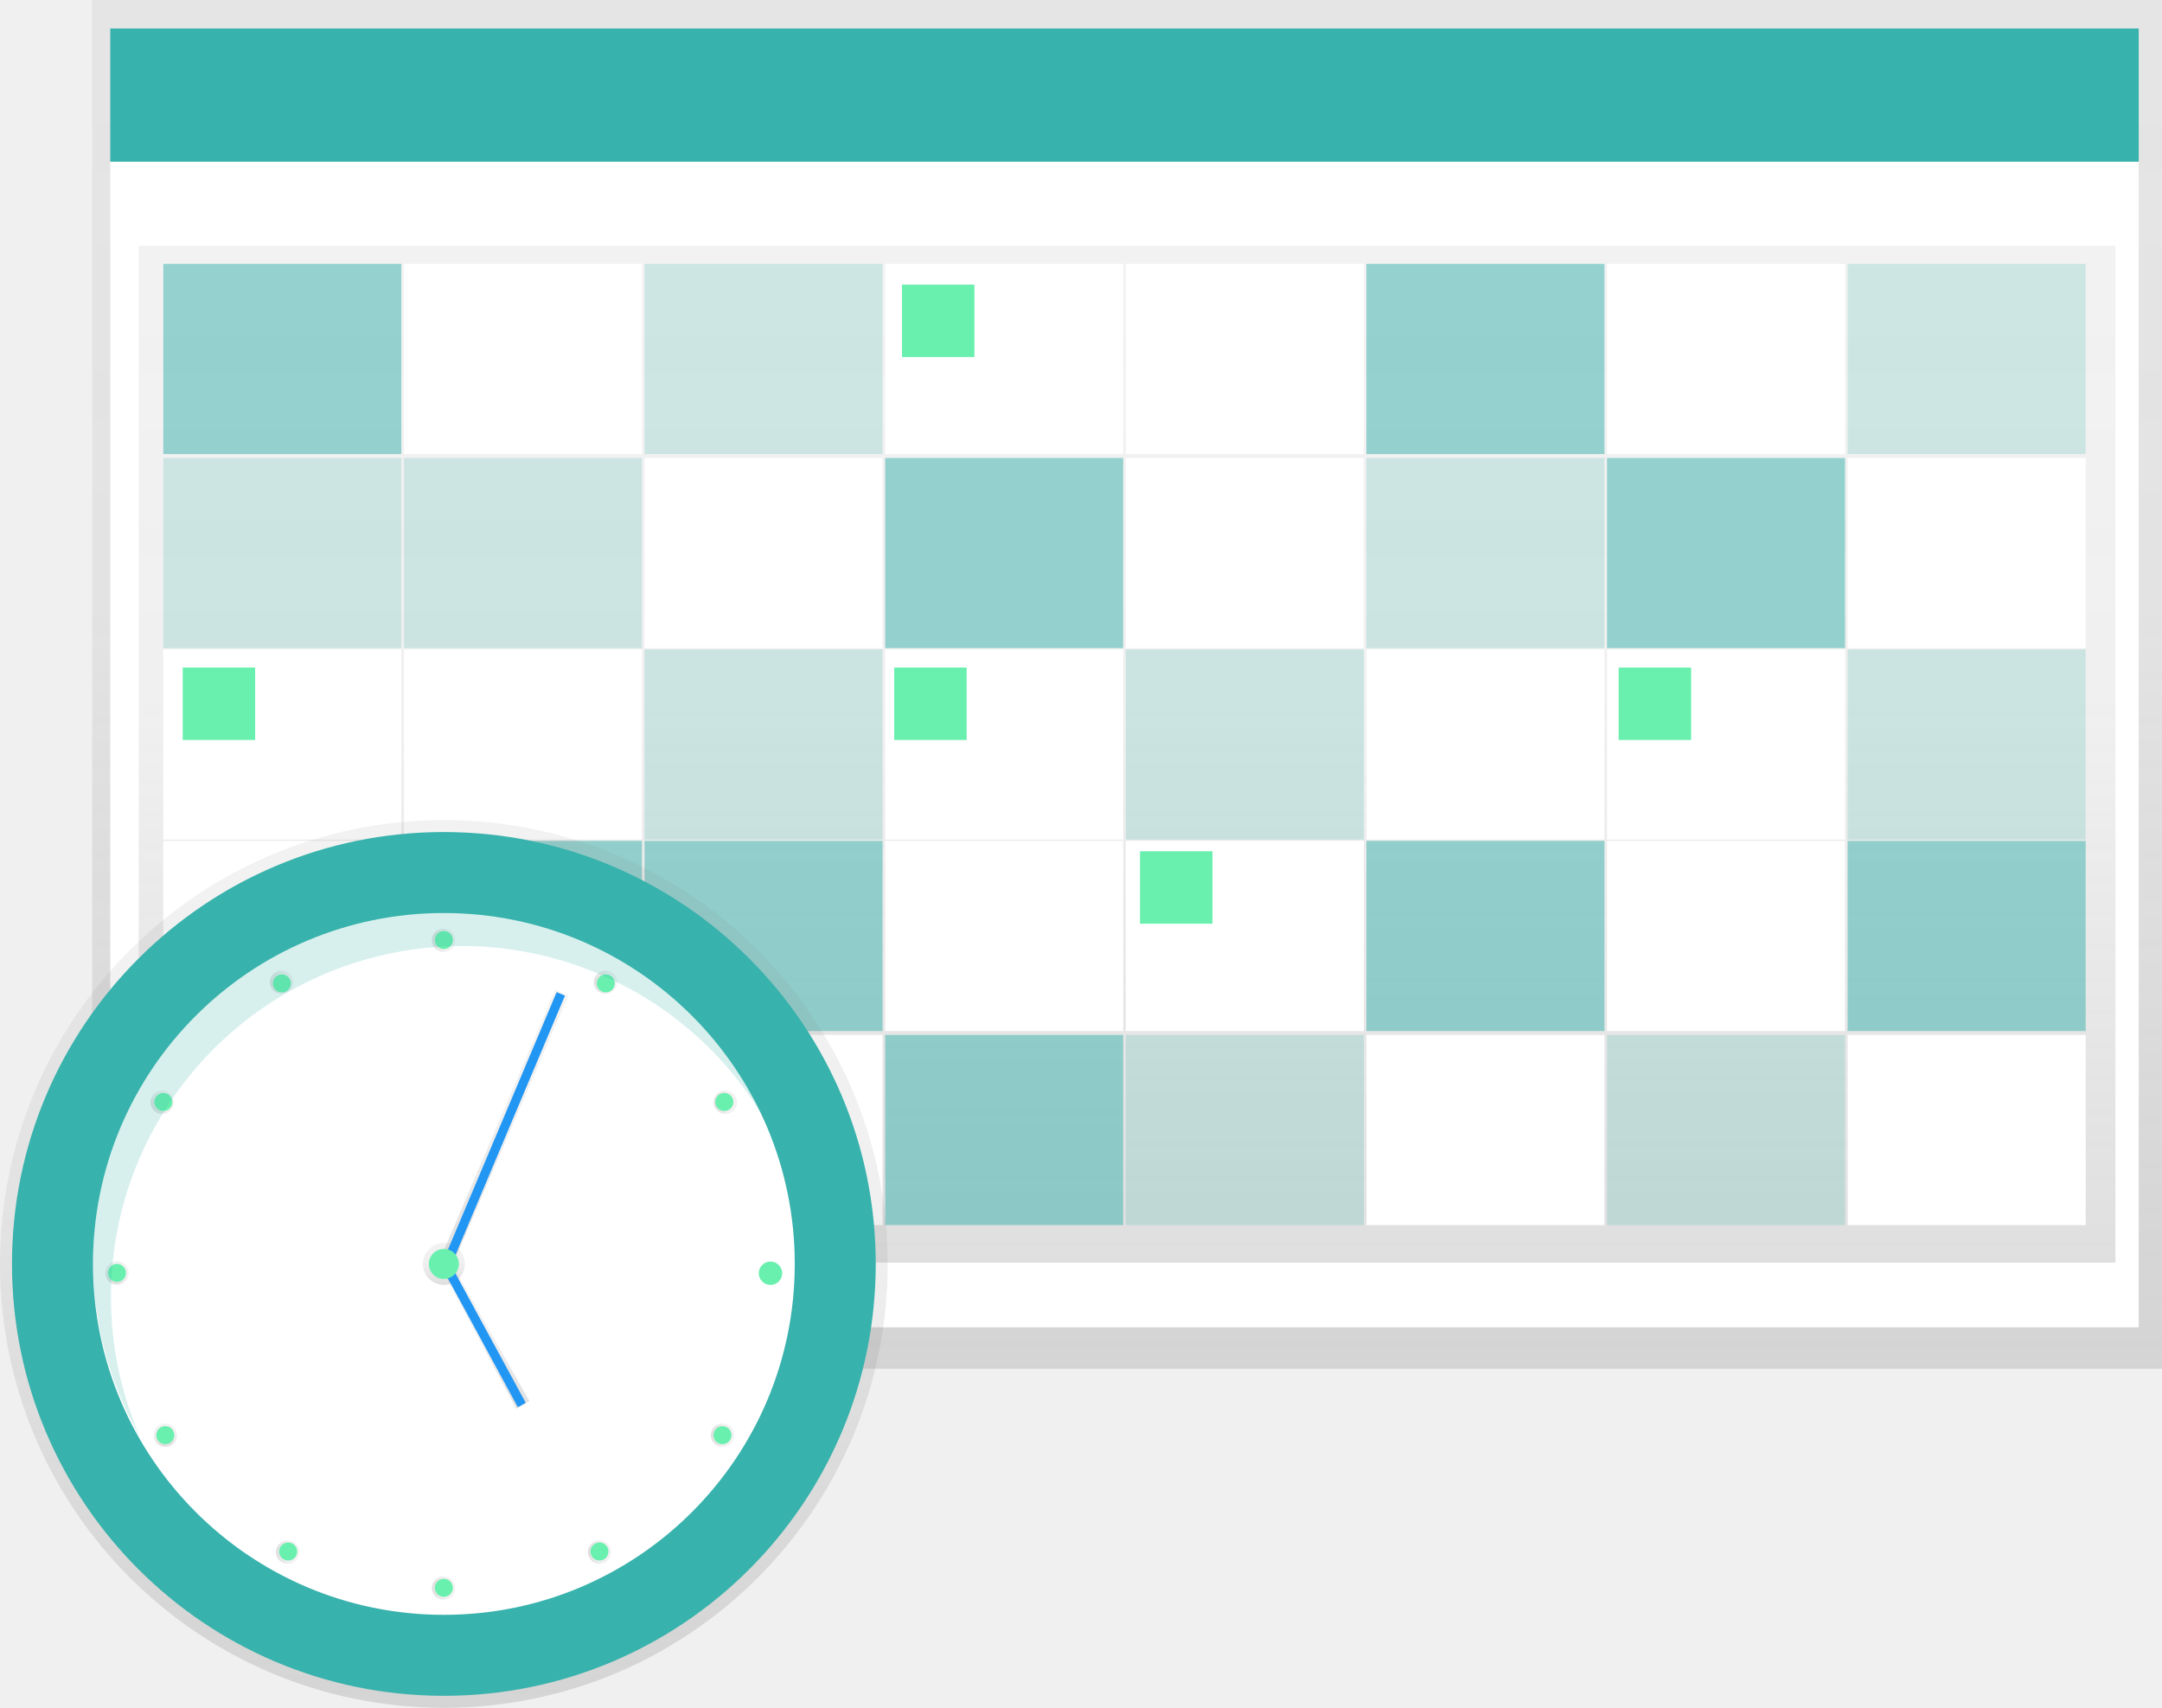
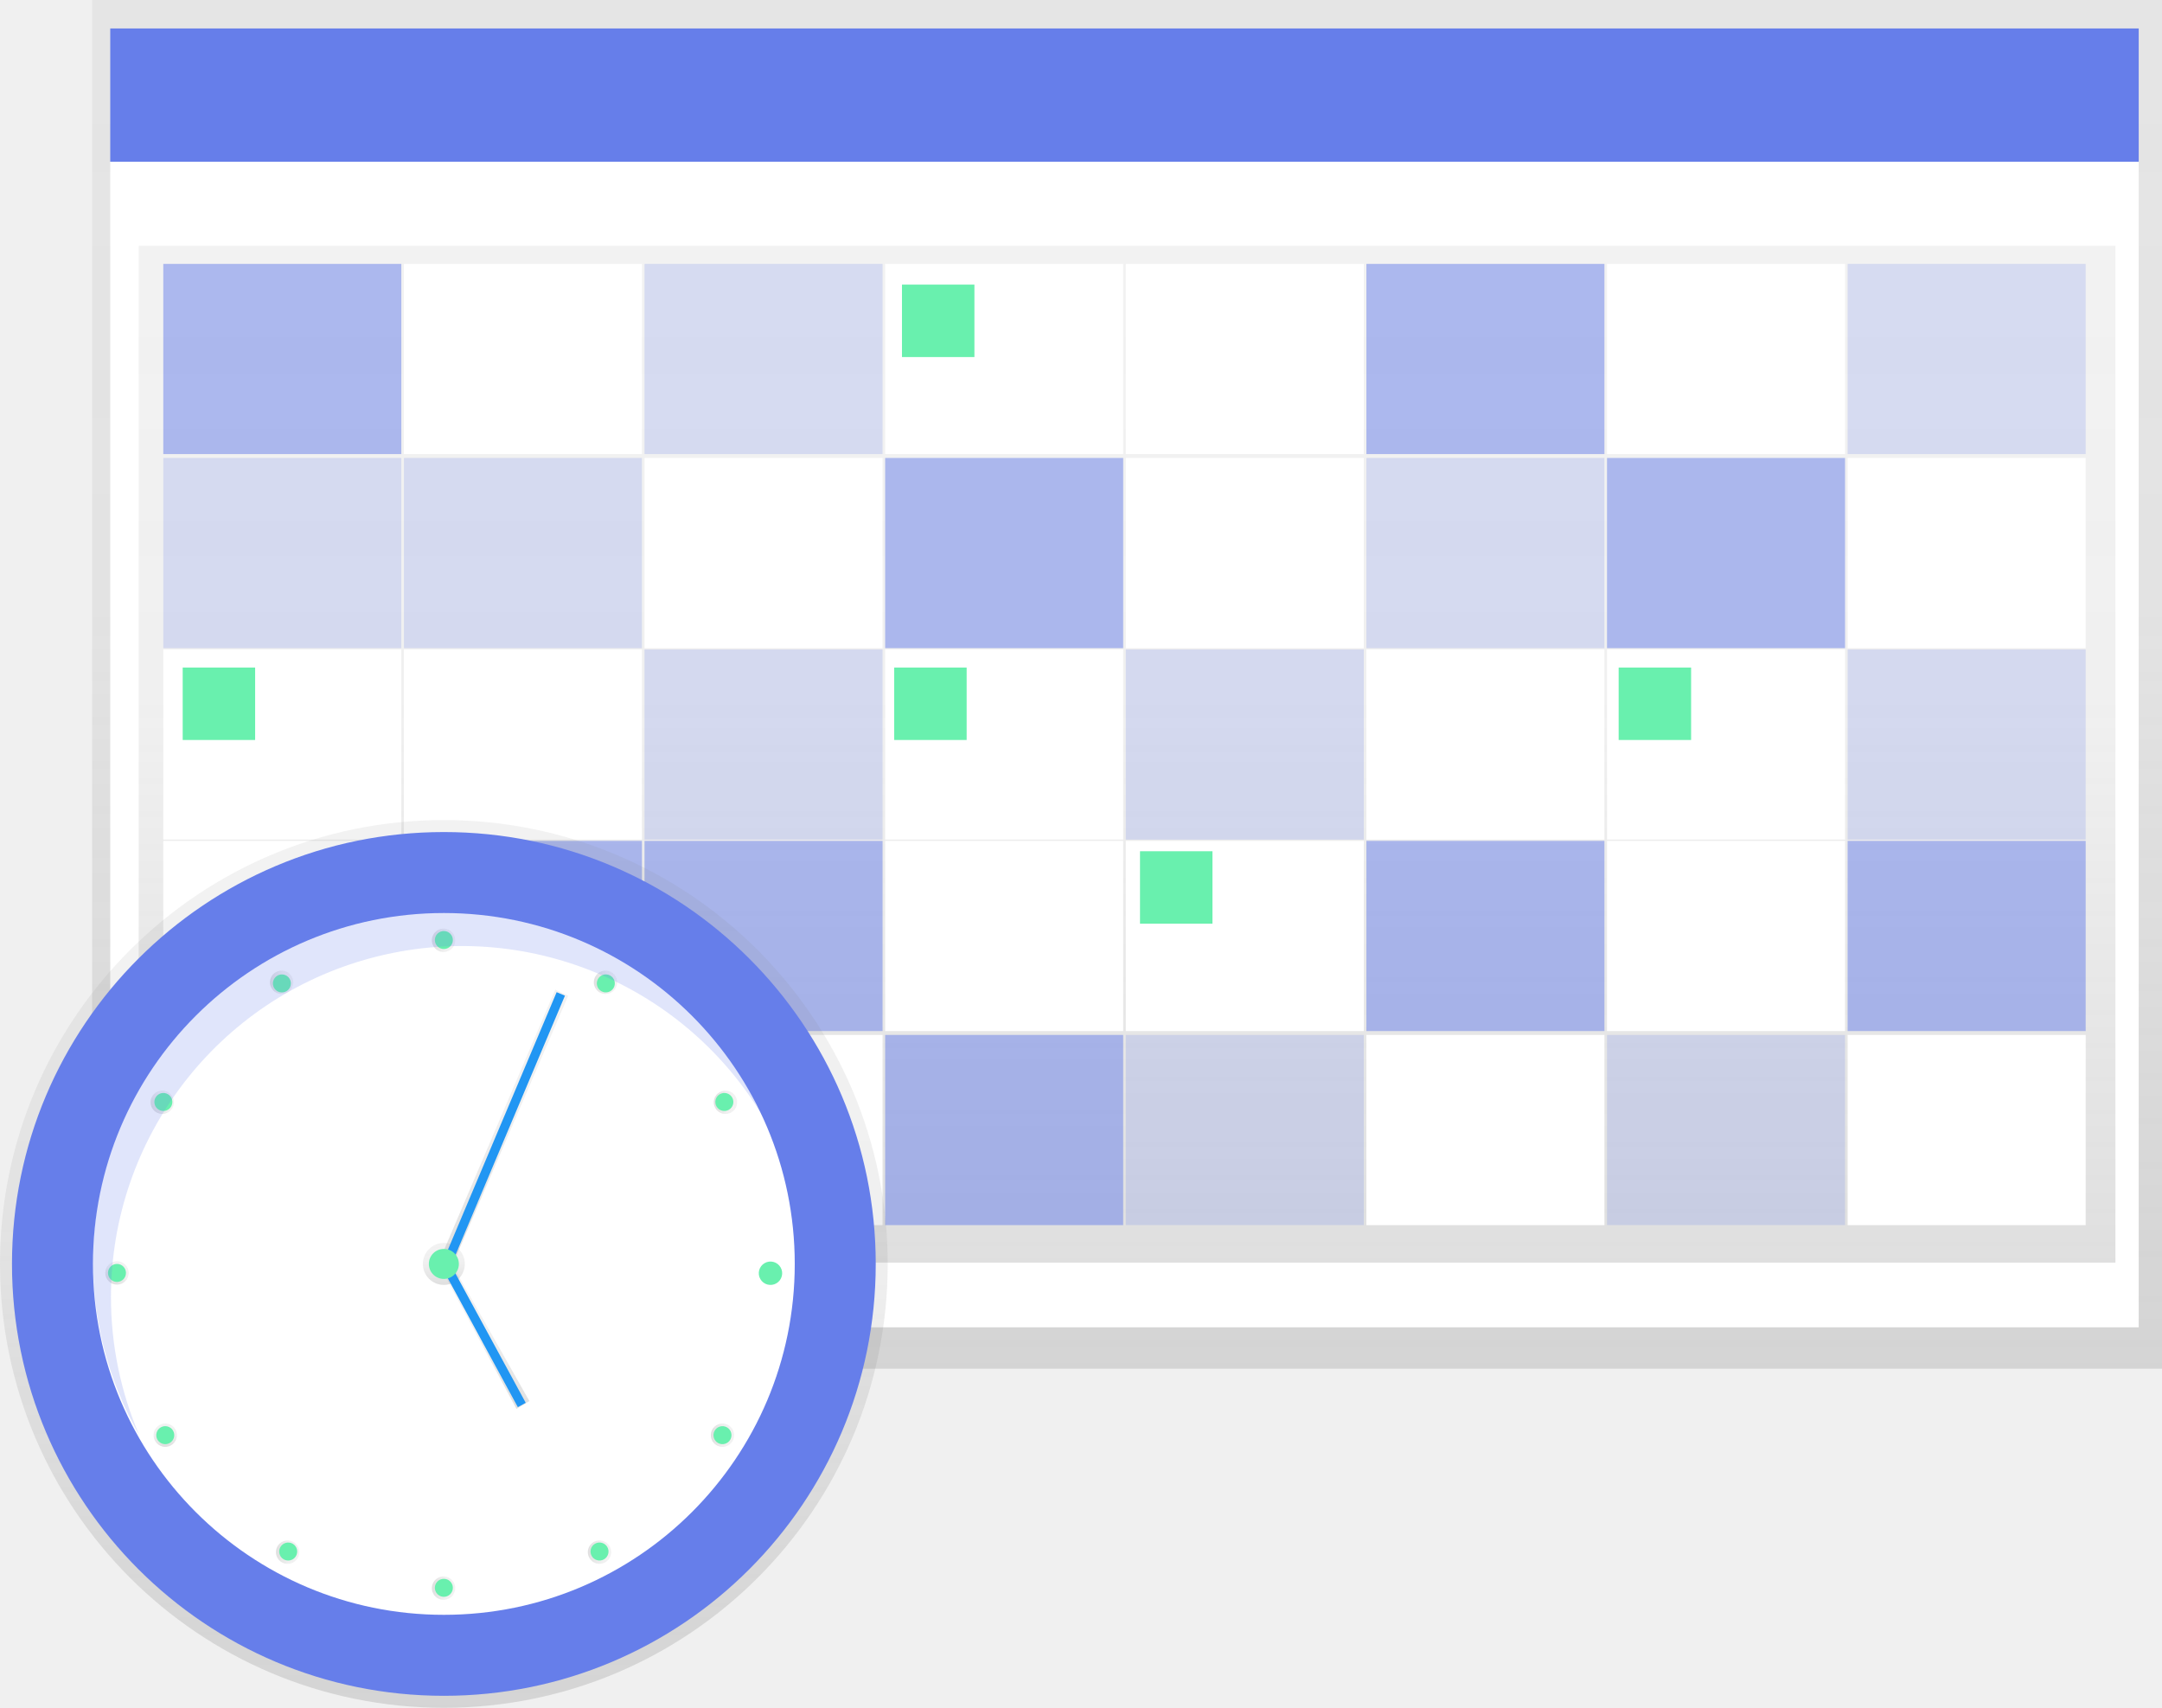
<svg xmlns="http://www.w3.org/2000/svg" xmlns:xlink="http://www.w3.org/1999/xlink" id="3cd38589-f6b5-4ced-9f2c-9a4b79f01fae" data-name="Layer 1" width="835.61" height="660.05" viewBox="0 0 835.61 660.05">
  <defs>
    <linearGradient id="459c4fc8-d836-433f-a197-0a2a91cd58e2" x1="435.61" y1="529" x2="435.61" gradientUnits="userSpaceOnUse">
      <stop offset="0" stop-color="gray" stop-opacity="0.25" />
      <stop offset="0.54" stop-color="gray" stop-opacity="0.12" />
      <stop offset="1" stop-color="gray" stop-opacity="0.1" />
    </linearGradient>
    <linearGradient id="342ea0e6-6062-49b7-bc20-c734cb7a73a4" x1="435.61" y1="488" x2="435.61" y2="95" xlink:href="#459c4fc8-d836-433f-a197-0a2a91cd58e2" />
    <linearGradient id="763d00b7-5a07-4818-8ebb-d18341e18e84" x1="171.55" y1="660.05" x2="171.55" y2="316.95" xlink:href="#459c4fc8-d836-433f-a197-0a2a91cd58e2" />
    <linearGradient id="92069d5c-e5f8-43fe-b38d-e54af900eab7" x1="171.55" y1="496.61" x2="171.55" y2="480.38" xlink:href="#459c4fc8-d836-433f-a197-0a2a91cd58e2" />
    <linearGradient id="cc2cb1f8-9965-47fb-9589-218376181648" x1="194.61" y1="489.5" x2="194.61" y2="382.5" xlink:href="#459c4fc8-d836-433f-a197-0a2a91cd58e2" />
    <linearGradient id="21b9629b-50a9-4ebb-aca6-e4e0185f53fc" x1="187.61" y1="544.5" x2="187.61" y2="488.5" xlink:href="#459c4fc8-d836-433f-a197-0a2a91cd58e2" />
    <linearGradient id="fcd1d80a-fd87-48d8-ac9f-c26a469979c7" x1="509.54" y1="778.88" x2="509.54" y2="769.85" gradientTransform="translate(1170.3 491.9) rotate(120)" xlink:href="#459c4fc8-d836-433f-a197-0a2a91cd58e2" />
    <linearGradient id="103b5314-699c-4416-ba96-f0315aa2be6d" x1="246.07" y1="679.17" x2="246.07" y2="670.14" gradientTransform="translate(370.3 -32.65) rotate(30)" xlink:href="#459c4fc8-d836-433f-a197-0a2a91cd58e2" />
    <linearGradient id="f7eccc56-af47-4388-bae2-3610c4149eb5" x1="364.44" y1="766.03" x2="364.44" y2="756.99" gradientTransform="translate(110.34 -349.73) rotate(30)" xlink:href="#459c4fc8-d836-433f-a197-0a2a91cd58e2" />
    <linearGradient id="bcd8726a-d7c5-49b1-9a44-0b3978539435" x1="643.63" y1="719.48" x2="643.63" y2="710.44" gradientTransform="translate(1232.03 299.71) rotate(120)" xlink:href="#459c4fc8-d836-433f-a197-0a2a91cd58e2" />
    <linearGradient id="391a46f9-b208-48d2-be26-d2096ab99e61" x1="627.41" y1="656.89" x2="627.41" y2="647.85" gradientTransform="translate(1232.3 266.24) rotate(120)" xlink:href="#459c4fc8-d836-433f-a197-0a2a91cd58e2" />
    <linearGradient id="83f8f054-eb9c-442d-b51f-167d68b16295" x1="643.63" y1="594.29" x2="643.63" y2="585.26" gradientTransform="translate(1248.8 237.12) rotate(120)" xlink:href="#459c4fc8-d836-433f-a197-0a2a91cd58e2" />
    <linearGradient id="ae1ae34d-eb1b-4711-a510-1c391231e596" x1="690" y1="547.93" x2="690" y2="538.89" gradientTransform="translate(1278.2 220.15) rotate(120)" xlink:href="#459c4fc8-d836-433f-a197-0a2a91cd58e2" />
    <linearGradient id="9891a10d-f6cd-4be8-8439-1a188b457eca" x1="818.66" y1="549.09" x2="818.66" y2="540.05" gradientTransform="translate(1342.37 237.96) rotate(120)" xlink:href="#459c4fc8-d836-433f-a197-0a2a91cd58e2" />
    <linearGradient id="fc0ab291-1c38-49b0-9137-a4534010b0cb" x1="863.87" y1="596.61" x2="863.87" y2="587.58" gradientTransform="translate(1358.61 267.78) rotate(120)" xlink:href="#459c4fc8-d836-433f-a197-0a2a91cd58e2" />
    <linearGradient id="28dee737-f47b-4c6f-813e-2c0be0b581eb" x1="877.78" y1="656.89" x2="877.78" y2="647.85" gradientTransform="translate(1357.49 299.78) rotate(120)" xlink:href="#459c4fc8-d836-433f-a197-0a2a91cd58e2" />
    <linearGradient id="228de15d-ea7a-43bb-9b48-ae33db5c4fe2" x1="863.87" y1="717.16" x2="863.87" y2="708.13" gradientTransform="translate(1342.46 328.06) rotate(120)" xlink:href="#459c4fc8-d836-433f-a197-0a2a91cd58e2" />
  </defs>
  <rect x="35.61" width="800" height="529" fill="url(#459c4fc8-d836-433f-a197-0a2a91cd58e2)" />
  <rect x="42.61" y="62.5" width="784" height="450.5" fill="#fff" />
-   <rect x="42.61" y="11" width="784" height="51.5" fill="#38b2ac" />
+   <rect x="42.61" y="11" width="784" height="51.5" fill="#667eea" />
  <rect x="53.61" y="95" width="764" height="393" fill="url(#342ea0e6-6062-49b7-bc20-c734cb7a73a4)" />
-   <rect x="63.11" y="102" width="92" height="73.5" fill="#38b2ac" opacity="0.5" />
+   <rect x="63.11" y="102" width="92" height="73.5" fill="#667eea" opacity="0.5" />
  <rect x="156.11" y="102" width="92" height="73.5" fill="#fff" />
-   <rect x="249.11" y="102" width="92" height="73.5" fill="#38b2ac" opacity="0.2" />
+   <rect x="249.11" y="102" width="92" height="73.5" fill="#667eea" opacity="0.2" />
  <rect x="342.11" y="102" width="92" height="73.5" fill="#fff" />
  <rect x="435.11" y="102" width="92" height="73.5" fill="#fff" />
-   <rect x="528.11" y="102" width="92" height="73.5" fill="#38b2ac" opacity="0.5" />
+   <rect x="528.11" y="102" width="92" height="73.5" fill="#667eea" opacity="0.5" />
  <rect x="621.11" y="102" width="92" height="73.5" fill="#fff" />
-   <rect x="714.11" y="102" width="92" height="73.5" fill="#38b2ac" opacity="0.2" />
-   <rect x="63.11" y="177" width="92" height="73.5" fill="#38b2ac" opacity="0.2" />
-   <rect x="156.11" y="177" width="92" height="73.5" fill="#38b2ac" opacity="0.2" />
+   <rect x="714.11" y="102" width="92" height="73.5" fill="#667eea" opacity="0.2" />
+   <rect x="63.11" y="177" width="92" height="73.5" fill="#667eea" opacity="0.2" />
+   <rect x="156.11" y="177" width="92" height="73.5" fill="#667eea" opacity="0.2" />
  <rect x="249.11" y="177" width="92" height="73.5" fill="#fff" />
-   <rect x="342.11" y="177" width="92" height="73.5" fill="#38b2ac" opacity="0.5" />
+   <rect x="342.11" y="177" width="92" height="73.5" fill="#667eea" opacity="0.5" />
  <rect x="435.11" y="177" width="92" height="73.5" fill="#fff" />
-   <rect x="528.11" y="177" width="92" height="73.5" fill="#38b2ac" opacity="0.2" />
-   <rect x="621.11" y="177" width="92" height="73.5" fill="#38b2ac" opacity="0.5" />
+   <rect x="528.11" y="177" width="92" height="73.5" fill="#667eea" opacity="0.2" />
+   <rect x="621.11" y="177" width="92" height="73.5" fill="#667eea" opacity="0.5" />
  <rect x="714.11" y="177" width="92" height="73.5" fill="#fff" />
  <rect x="63.11" y="251" width="92" height="73.5" fill="#fff" />
  <rect x="156.11" y="251" width="92" height="73.5" fill="#fff" />
-   <rect x="249.11" y="251" width="92" height="73.5" fill="#38b2ac" opacity="0.2" />
+   <rect x="249.11" y="251" width="92" height="73.5" fill="#667eea" opacity="0.2" />
  <rect x="342.11" y="251" width="92" height="73.5" fill="#fff" />
-   <rect x="435.11" y="251" width="92" height="73.5" fill="#38b2ac" opacity="0.2" />
+   <rect x="435.11" y="251" width="92" height="73.5" fill="#667eea" opacity="0.2" />
  <rect x="528.11" y="251" width="92" height="73.5" fill="#fff" />
  <rect x="621.11" y="251" width="92" height="73.5" fill="#fff" />
-   <rect x="714.11" y="251" width="92" height="73.5" fill="#38b2ac" opacity="0.2" />
+   <rect x="714.11" y="251" width="92" height="73.5" fill="#667eea" opacity="0.2" />
  <rect x="63.11" y="325" width="92" height="73.5" fill="#fff" />
-   <rect x="156.11" y="325" width="92" height="73.5" fill="#38b2ac" opacity="0.5" />
-   <rect x="249.11" y="325" width="92" height="73.5" fill="#38b2ac" opacity="0.5" />
+   <rect x="156.11" y="325" width="92" height="73.5" fill="#667eea" opacity="0.5" />
+   <rect x="249.11" y="325" width="92" height="73.5" fill="#667eea" opacity="0.5" />
  <rect x="342.11" y="325" width="92" height="73.5" fill="#fff" />
  <rect x="435.11" y="325" width="92" height="73.5" fill="#fff" />
-   <rect x="528.11" y="325" width="92" height="73.5" fill="#38b2ac" opacity="0.5" />
+   <rect x="528.11" y="325" width="92" height="73.5" fill="#667eea" opacity="0.5" />
  <rect x="621.11" y="325" width="92" height="73.5" fill="#fff" />
-   <rect x="714.11" y="325" width="92" height="73.5" fill="#38b2ac" opacity="0.5" />
-   <rect x="63.11" y="400" width="92" height="73.5" fill="#38b2ac" opacity="0.5" />
-   <rect x="156.11" y="400" width="92" height="73.5" fill="#38b2ac" opacity="0.2" />
+   <rect x="714.11" y="325" width="92" height="73.5" fill="#667eea" opacity="0.5" />
+   <rect x="63.11" y="400" width="92" height="73.5" fill="#667eea" opacity="0.5" />
+   <rect x="156.11" y="400" width="92" height="73.5" fill="#667eea" opacity="0.2" />
  <rect x="249.11" y="400" width="92" height="73.5" fill="#fff" />
-   <rect x="342.11" y="400" width="92" height="73.5" fill="#38b2ac" opacity="0.5" />
-   <rect x="435.11" y="400" width="92" height="73.5" fill="#38b2ac" opacity="0.2" />
+   <rect x="342.11" y="400" width="92" height="73.5" fill="#667eea" opacity="0.5" />
+   <rect x="435.11" y="400" width="92" height="73.5" fill="#667eea" opacity="0.2" />
  <rect x="528.11" y="400" width="92" height="73.5" fill="#fff" />
-   <rect x="621.11" y="400" width="92" height="73.5" fill="#38b2ac" opacity="0.2" />
+   <rect x="621.11" y="400" width="92" height="73.5" fill="#667eea" opacity="0.2" />
  <rect x="714.11" y="400" width="92" height="73.5" fill="#fff" />
  <rect x="70.61" y="258" width="28" height="28" fill="#69f0ae" />
  <rect x="348.61" y="110" width="28" height="28" fill="#69f0ae" />
  <rect x="345.61" y="258" width="28" height="28" fill="#69f0ae" />
  <rect x="440.61" y="329" width="28" height="28" fill="#69f0ae" />
  <rect x="625.61" y="258" width="28" height="28" fill="#69f0ae" />
  <circle cx="171.55" cy="488.5" r="171.55" fill="url(#763d00b7-5a07-4818-8ebb-d18341e18e84)" />
-   <circle cx="171.55" cy="488.5" r="166.92" fill="#38b2ac" />
+   <circle cx="171.55" cy="488.5" r="166.92" fill="#667eea" />
  <circle cx="171.55" cy="488.5" r="135.62" fill="#fff" />
  <circle cx="171.55" cy="488.5" r="8.11" fill="url(#92069d5c-e5f8-43fe-b38d-e54af900eab7)" />
-   <line x1="216.76" y1="384.18" x2="172.71" y2="488.5" fill="#38b2ac" />
+   <line x1="216.76" y1="384.18" x2="172.71" y2="488.5" fill="#667eea" />
  <polygon points="174.61 489.5 169.61 487.82 214.61 382.5 219.61 384.85 174.61 489.5" fill="url(#cc2cb1f8-9965-47fb-9589-218376181648)" />
  <rect x="320.31" y="554.57" width="113.24" height="3.48" transform="translate(-464.39 567.17) rotate(-67.11)" fill="#2196f3" />
-   <line x1="172.71" y1="489.66" x2="201.69" y2="542.98" fill="#38b2ac" />
+   <line x1="172.71" y1="489.66" x2="201.69" y2="542.98" fill="#667eea" />
  <polygon points="199.61 544.5 170.61 490.5 174.61 488.5 204.61 541.5 199.61 544.5" fill="url(#21b9629b-50a9-4ebb-aca6-e4e0185f53fc)" />
  <rect x="367.66" y="605.95" width="3.48" height="60.69" transform="translate(-441.2 133.65) rotate(-28.52)" fill="#2196f3" />
-   <circle cx="297.9" cy="491.98" r="3.48" fill="#38b2ac" />
+   <circle cx="297.9" cy="491.98" r="3.48" fill="#667eea" />
  <circle cx="244.91" cy="545.99" r="4.52" transform="translate(-532.58 365.12) rotate(-60)" fill="url(#fcd1d80a-fd87-48d8-ac9f-c26a469979c7)" />
  <circle cx="246.07" cy="674.66" r="4.52" transform="translate(-486.56 93.44) rotate(-30)" fill="url(#103b5314-699c-4416-ba96-f0315aa2be6d)" />
  <circle cx="45.21" cy="491.98" r="4.52" fill="url(#f7eccc56-af47-4388-bae2-3610c4149eb5)" />
  <circle cx="291.04" cy="499.63" r="4.52" transform="translate(-393.02 92.48) rotate(-30)" fill="url(#bcd8726a-d7c5-49b1-9a44-0b3978539435)" />
  <circle cx="353.63" cy="483.41" r="4.52" transform="translate(-376.52 121.6) rotate(-30)" fill="url(#391a46f9-b208-48d2-be26-d2096ab99e61)" />
  <circle cx="416.23" cy="499.63" r="4.52" transform="translate(-376.25 155.08) rotate(-30)" fill="url(#83f8f054-eb9c-442d-b51f-167d68b16295)" />
  <circle cx="462.59" cy="546" r="4.52" transform="translate(-393.22 184.47) rotate(-30)" fill="url(#ae1ae34d-eb1b-4711-a510-1c391231e596)" />
  <circle cx="461.43" cy="674.66" r="4.52" transform="translate(-457.7 201.13) rotate(-30)" fill="url(#9891a10d-f6cd-4be8-8439-1a188b457eca)" />
  <circle cx="413.91" cy="719.87" r="4.52" transform="translate(-486.68 183.42) rotate(-30)" fill="url(#fc0ab291-1c38-49b0-9137-a4534010b0cb)" />
  <circle cx="353.63" cy="733.78" r="4.52" transform="translate(-501.71 155.15) rotate(-30)" fill="url(#28dee737-f47b-4c6f-813e-2c0be0b581eb)" />
  <circle cx="293.36" cy="719.87" r="4.52" transform="translate(-502.83 123.15) rotate(-30)" fill="url(#228de15d-ea7a-43bb-9b48-ae33db5c4fe2)" />
  <circle cx="171.55" cy="363.31" r="3.48" fill="#69f0ae" />
  <circle cx="416.34" cy="500.06" r="3.48" transform="translate(-407.09 490.61) rotate(-60)" fill="#69f0ae" />
  <circle cx="462.16" cy="545.88" r="3.48" transform="translate(-393.22 184.24) rotate(-30)" fill="#69f0ae" />
  <circle cx="461.43" cy="674.66" r="3.48" transform="translate(-535.75 616.96) rotate(-60)" fill="#69f0ae" />
  <circle cx="413.91" cy="719.63" r="3.48" transform="translate(-486.56 183.39) rotate(-30)" fill="#69f0ae" />
  <circle cx="291.15" cy="500.06" r="3.48" transform="translate(-393.22 92.6) rotate(-30)" fill="#69f0ae" />
  <circle cx="245.33" cy="545.88" r="3.48" transform="translate(-532.27 365.43) rotate(-60)" fill="#69f0ae" />
  <circle cx="479.98" cy="612.07" r="4.52" transform="translate(-423.92 202.02) rotate(-30)" fill="#69f0ae" />
  <circle cx="246.07" cy="674.66" r="3.48" transform="translate(-486.56 93.44) rotate(-30)" fill="#69f0ae" />
  <circle cx="293.58" cy="719.63" r="3.48" transform="translate(-658.62 494.09) rotate(-60)" fill="#69f0ae" />
  <circle cx="45.21" cy="491.98" r="3.48" fill="#69f0ae" />
  <circle cx="171.55" cy="613.68" r="3.48" fill="#69f0ae" />
-   <path d="M225.08,621.22a135.64,135.64,0,0,1,253.28-67.48A135.64,135.64,0,1,0,236.08,674.8,135.16,135.16,0,0,1,225.08,621.22Z" transform="translate(-182.19 -119.97)" fill="#38b2ac" opacity="0.2" />
+   <path d="M225.08,621.22a135.64,135.64,0,0,1,253.28-67.48A135.64,135.64,0,1,0,236.08,674.8,135.16,135.16,0,0,1,225.08,621.22Z" transform="translate(-182.19 -119.97)" fill="#667eea" opacity="0.2" />
  <circle cx="171.55" cy="488.5" r="5.8" fill="#69f0ae" />
</svg>
